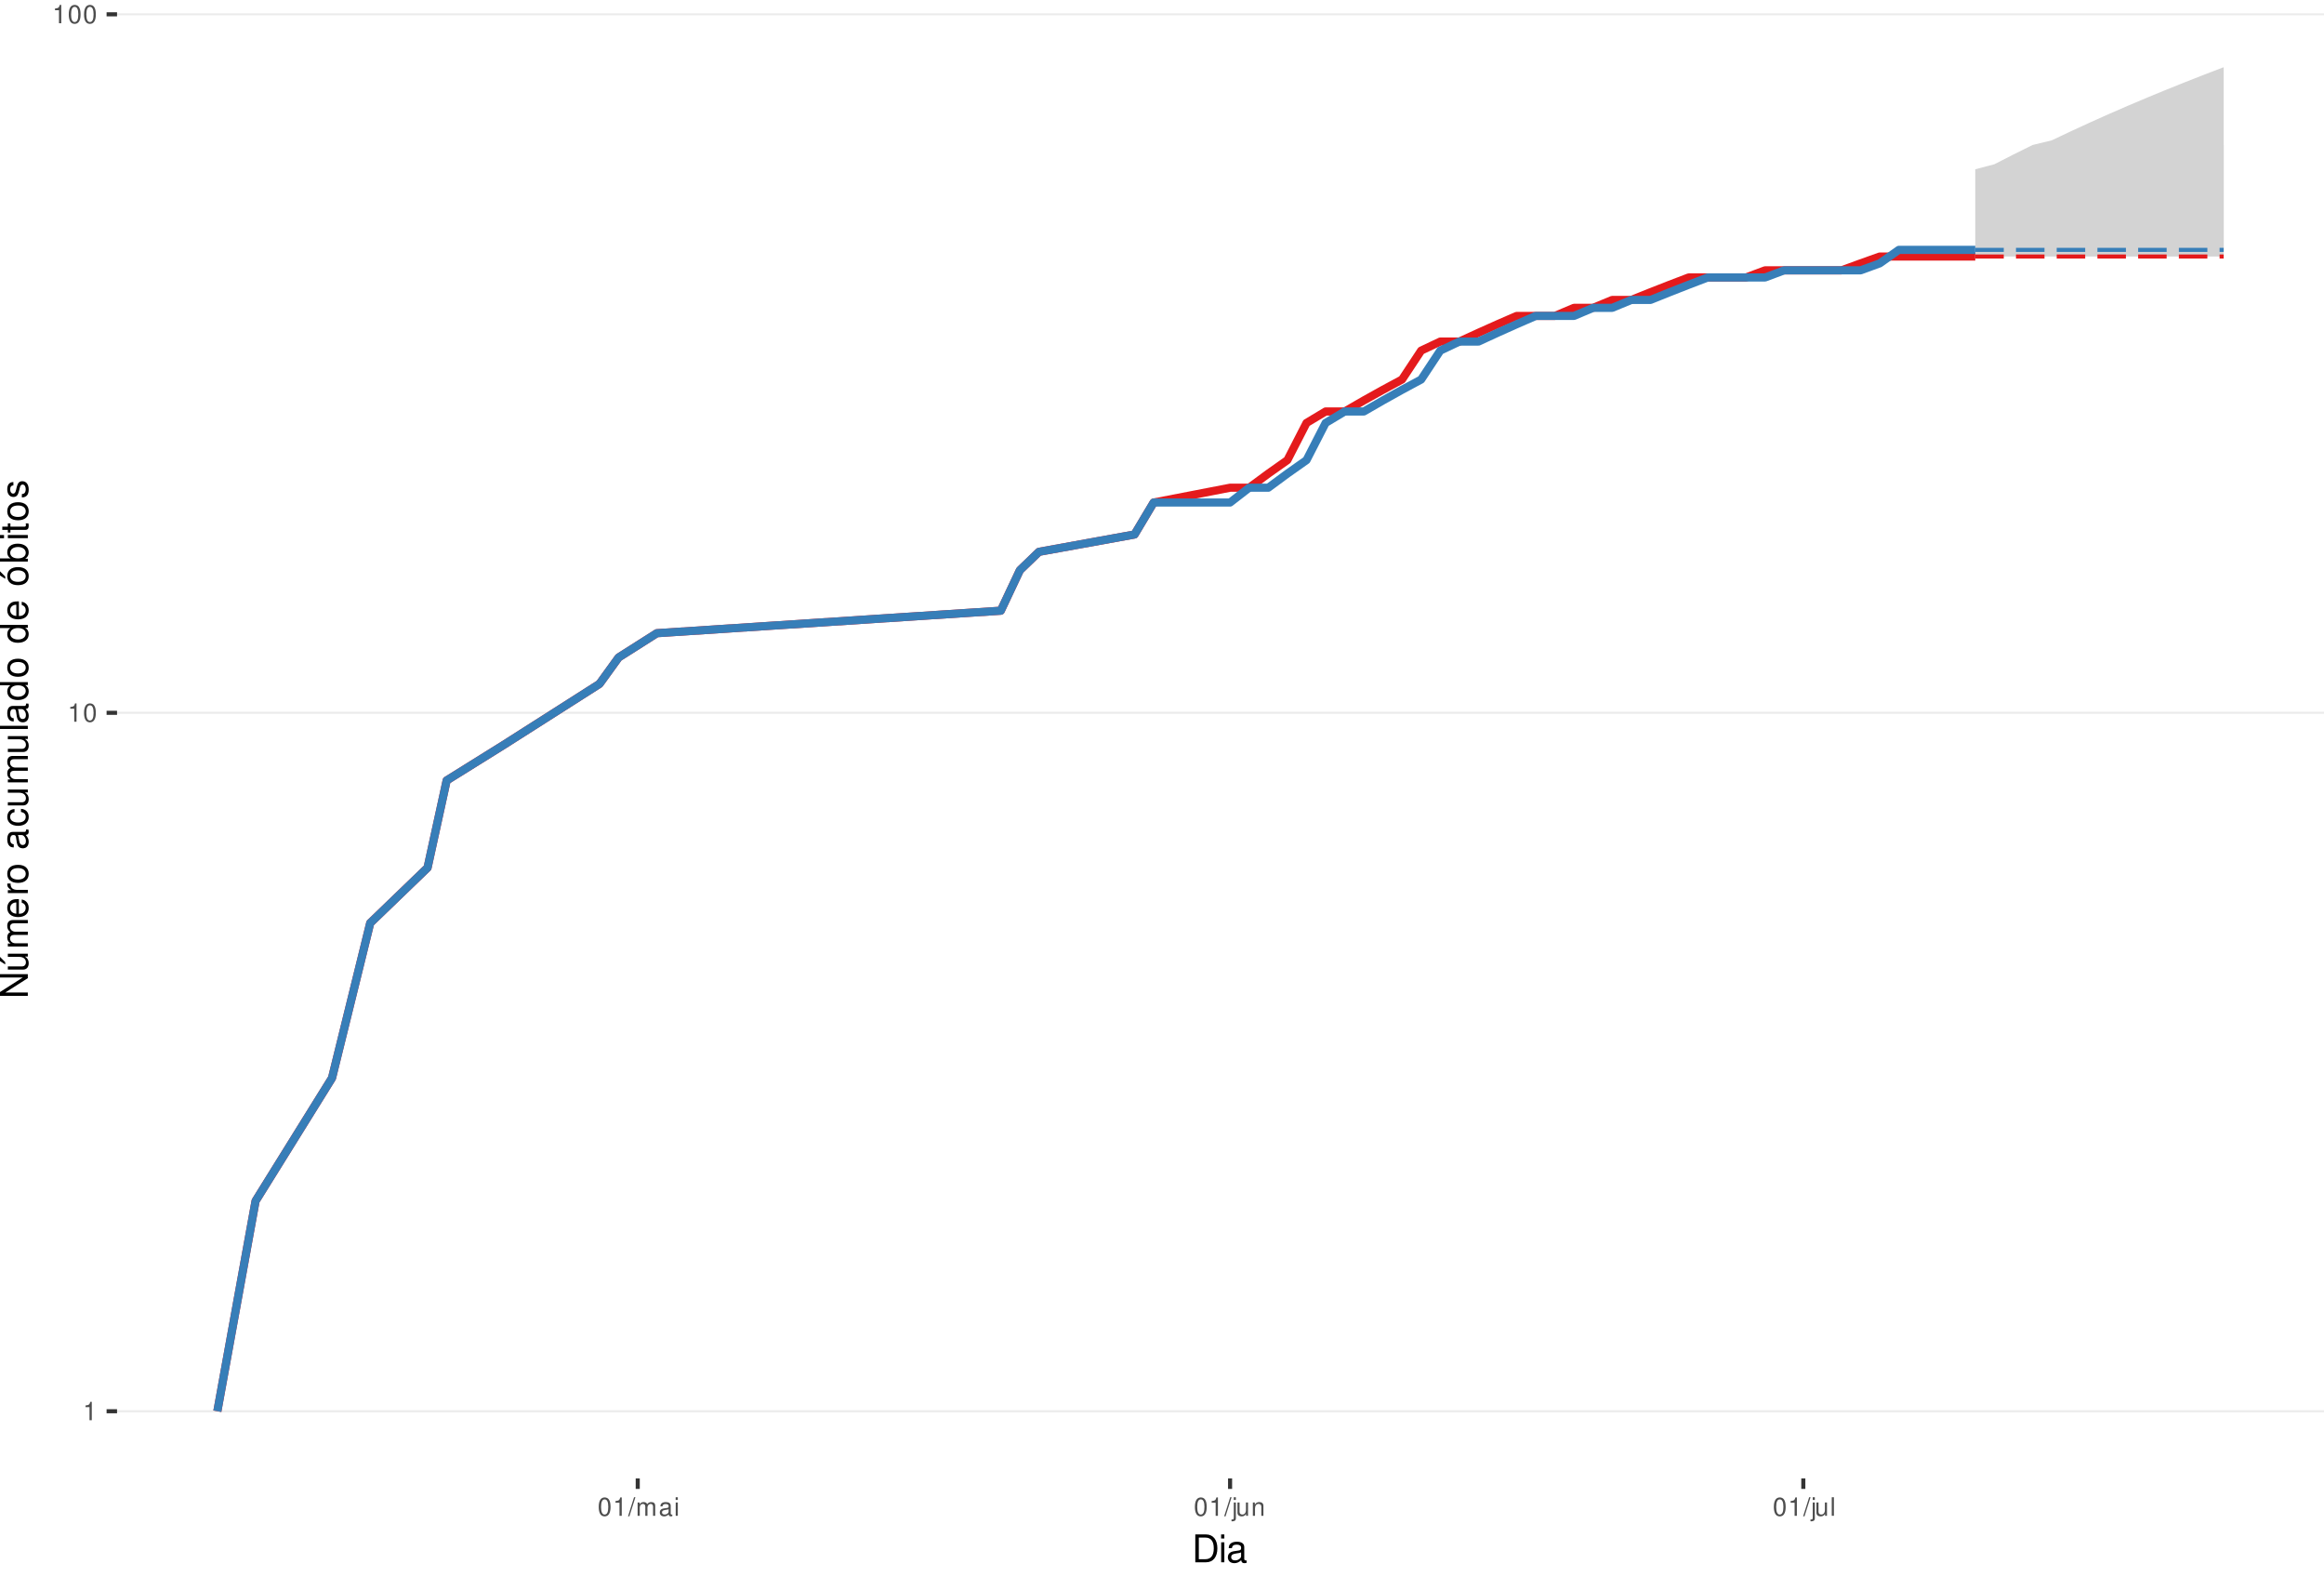
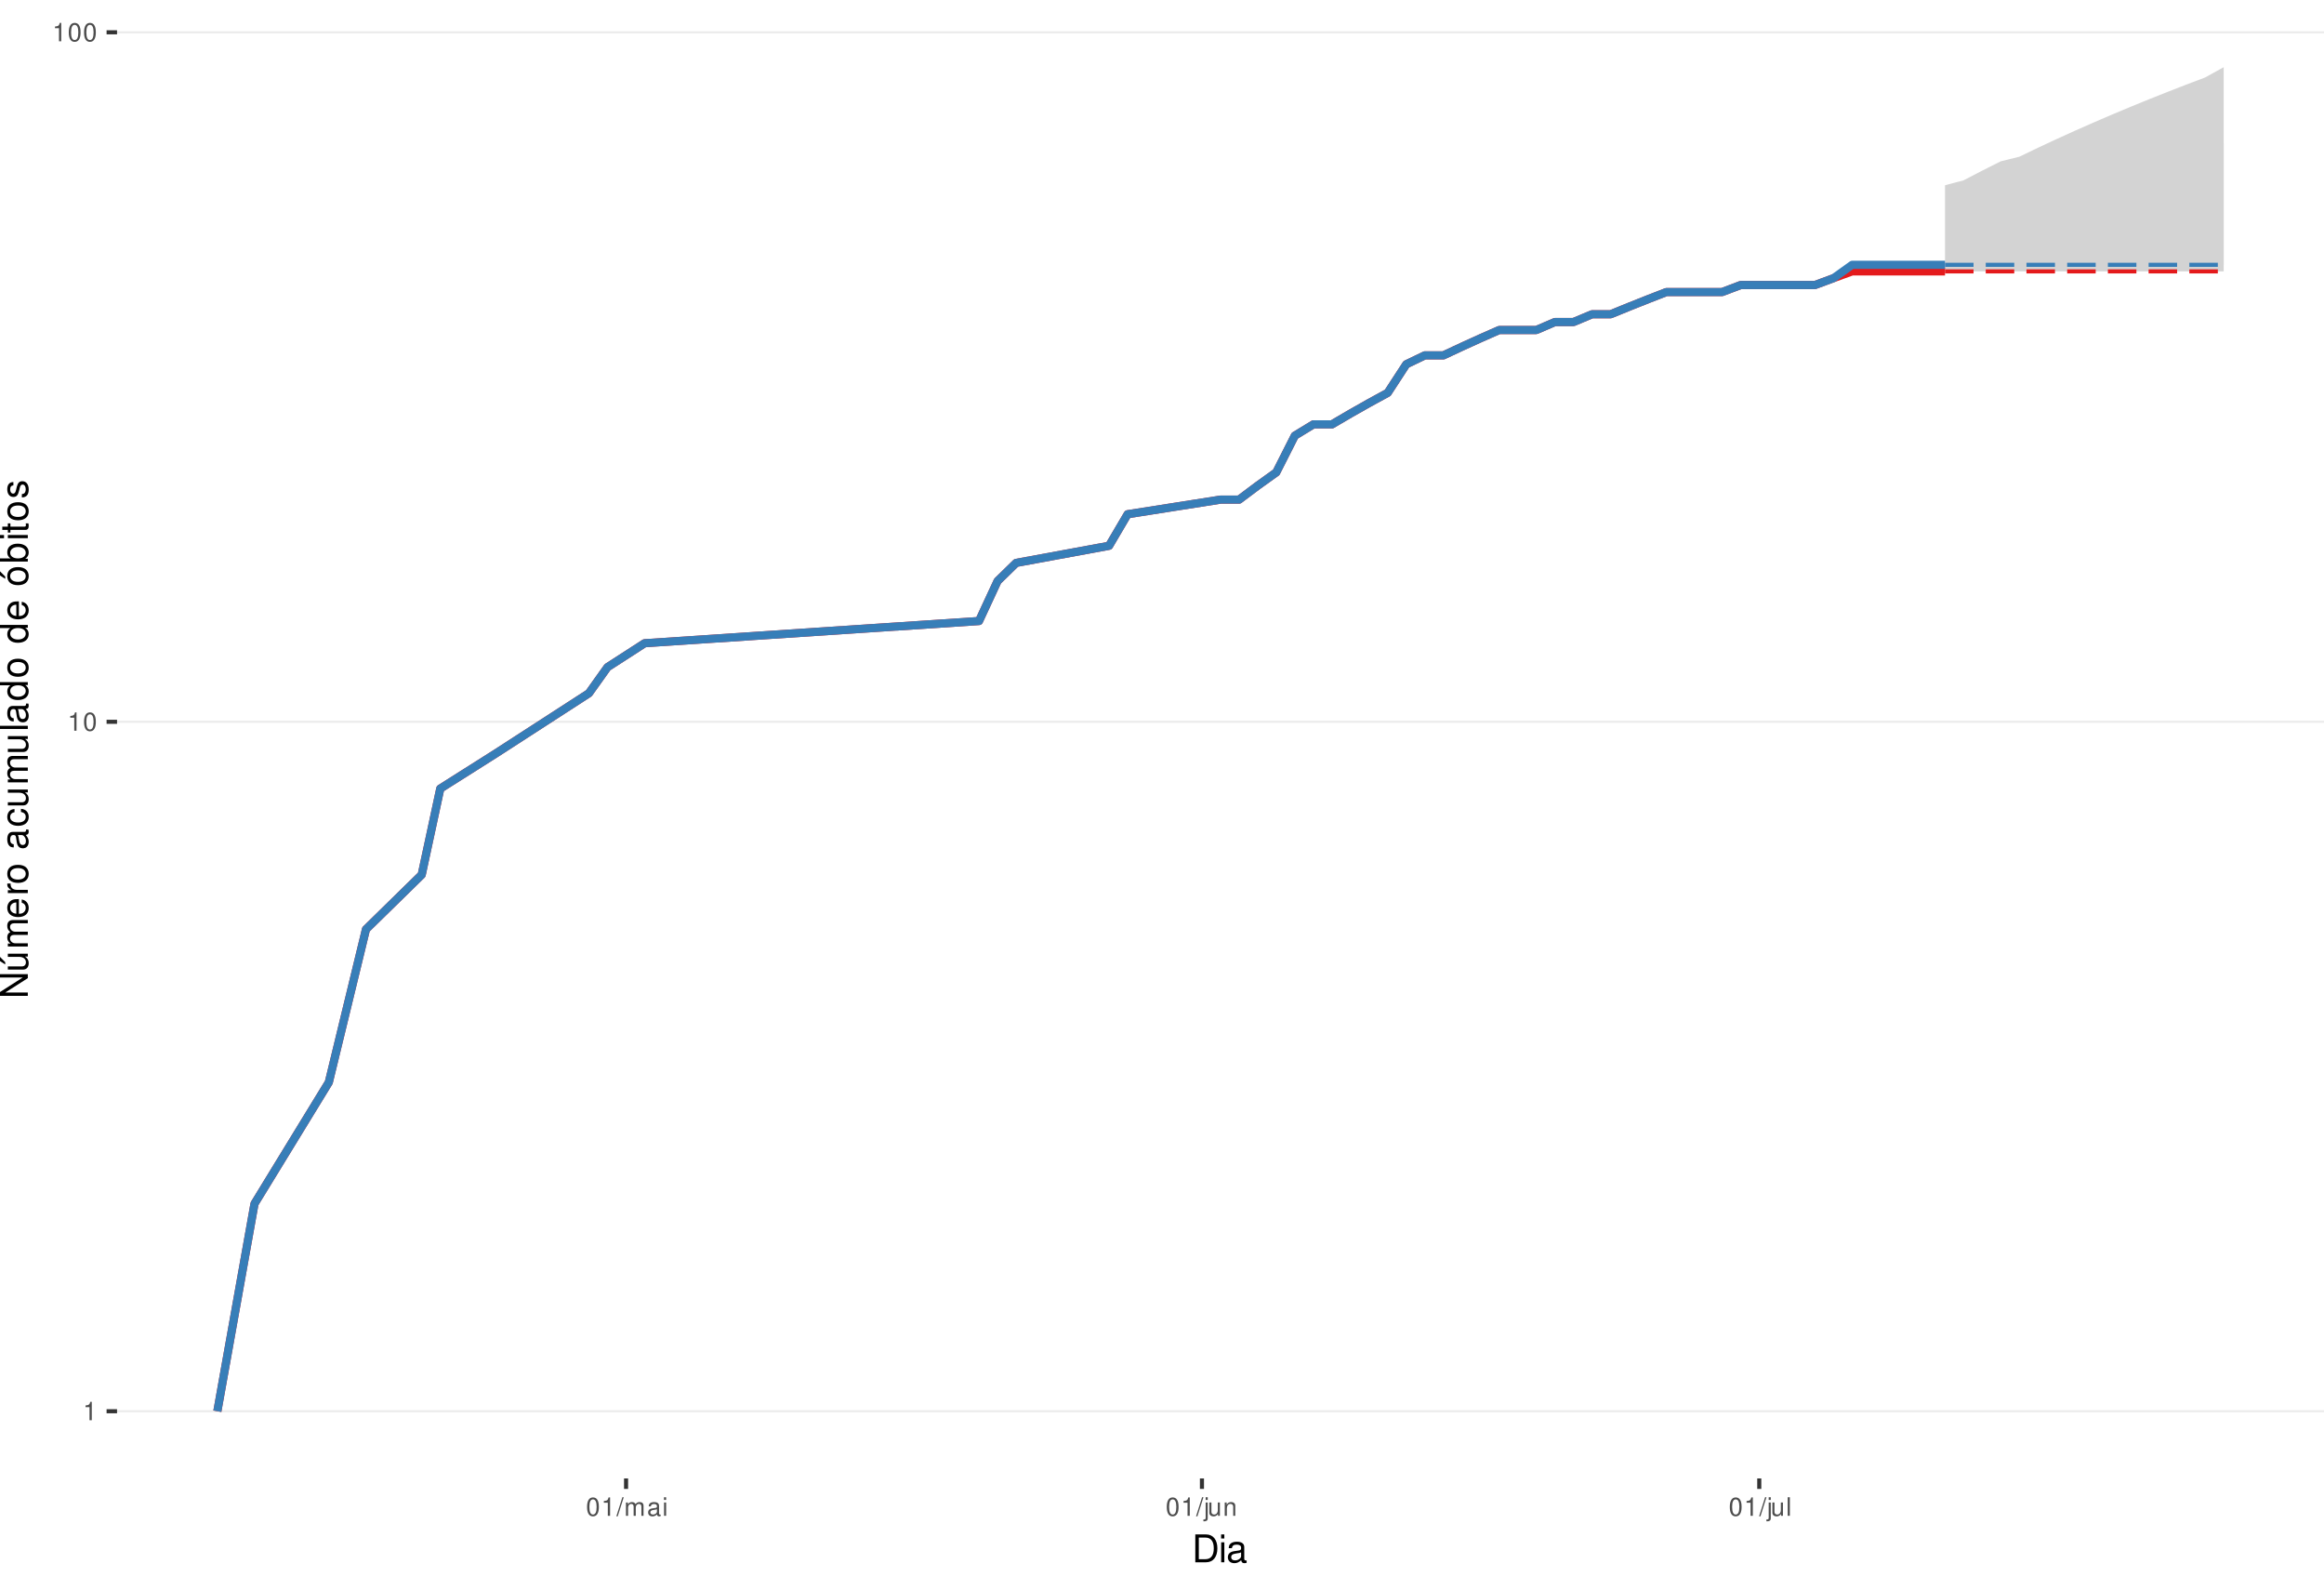
<svg xmlns="http://www.w3.org/2000/svg" xmlns:xlink="http://www.w3.org/1999/xlink" width="609pt" height="413pt" viewBox="0 0 609 413" version="1.1">
  <defs>
    <g>
      <symbol overflow="visible" id="glyph0-0">
        <path style="stroke:none;" d="" />
      </symbol>
      <symbol overflow="visible" id="glyph0-1">
        <path style="stroke:none;" d="M 1.719 -3.422 L 1.719 0 L 2.312 0 L 2.312 -4.812 L 1.922 -4.812 C 1.719 -4.078 1.578 -3.969 0.672 -3.859 L 0.672 -3.422 Z M 1.719 -3.422 " />
      </symbol>
      <symbol overflow="visible" id="glyph0-2">
        <path style="stroke:none;" d="M 1.828 -4.812 C 1.391 -4.812 0.984 -4.609 0.75 -4.281 C 0.438 -3.859 0.281 -3.219 0.281 -2.328 C 0.281 -0.703 0.812 0.156 1.828 0.156 C 2.828 0.156 3.375 -0.703 3.375 -2.297 C 3.375 -3.219 3.234 -3.844 2.922 -4.281 C 2.672 -4.625 2.281 -4.812 1.828 -4.812 Z M 1.828 -4.297 C 2.469 -4.297 2.781 -3.641 2.781 -2.344 C 2.781 -0.969 2.469 -0.328 1.812 -0.328 C 1.203 -0.328 0.891 -1 0.891 -2.328 C 0.891 -3.641 1.203 -4.297 1.828 -4.297 Z M 1.828 -4.297 " />
      </symbol>
      <symbol overflow="visible" id="glyph0-3">
        <path style="stroke:none;" d="M 1.531 -4.859 L -0.047 0.141 L 0.312 0.141 L 1.891 -4.859 Z M 1.531 -4.859 " />
      </symbol>
      <symbol overflow="visible" id="glyph0-4">
        <path style="stroke:none;" d="M 0.469 -3.484 L 0.469 0 L 1.031 0 L 1.031 -2.188 C 1.031 -2.703 1.391 -3.109 1.844 -3.109 C 2.25 -3.109 2.484 -2.844 2.484 -2.406 L 2.484 0 L 3.047 0 L 3.047 -2.188 C 3.047 -2.703 3.422 -3.109 3.875 -3.109 C 4.266 -3.109 4.516 -2.844 4.516 -2.406 L 4.516 0 L 5.078 0 L 5.078 -2.609 C 5.078 -3.234 4.719 -3.594 4.062 -3.594 C 3.594 -3.594 3.312 -3.453 2.984 -3.062 C 2.781 -3.422 2.5 -3.594 2.047 -3.594 C 1.578 -3.594 1.266 -3.422 0.984 -3 L 0.984 -3.484 Z M 0.469 -3.484 " />
      </symbol>
      <symbol overflow="visible" id="glyph0-5">
        <path style="stroke:none;" d="M 3.562 -0.328 C 3.5 -0.312 3.469 -0.312 3.438 -0.312 C 3.25 -0.312 3.141 -0.406 3.141 -0.578 L 3.141 -2.641 C 3.141 -3.25 2.688 -3.594 1.828 -3.594 C 1.312 -3.594 0.906 -3.438 0.672 -3.188 C 0.516 -3 0.453 -2.797 0.438 -2.453 L 0.984 -2.453 C 1.031 -2.875 1.297 -3.078 1.812 -3.078 C 2.312 -3.078 2.594 -2.891 2.594 -2.562 L 2.594 -2.406 C 2.578 -2.172 2.469 -2.078 2.016 -2.031 C 1.219 -1.922 1.109 -1.891 0.891 -1.812 C 0.484 -1.641 0.281 -1.328 0.281 -0.875 C 0.281 -0.25 0.719 0.156 1.422 0.156 C 1.859 0.156 2.219 0 2.609 -0.359 C 2.656 0 2.828 0.156 3.188 0.156 C 3.297 0.156 3.375 0.141 3.562 0.094 Z M 2.594 -1.094 C 2.594 -0.906 2.531 -0.797 2.375 -0.641 C 2.141 -0.438 1.875 -0.328 1.547 -0.328 C 1.109 -0.328 0.859 -0.547 0.859 -0.891 C 0.859 -1.266 1.094 -1.438 1.703 -1.531 C 2.297 -1.609 2.406 -1.641 2.594 -1.719 Z M 2.594 -1.094 " />
      </symbol>
      <symbol overflow="visible" id="glyph0-6">
        <path style="stroke:none;" d="M 1 -3.484 L 0.453 -3.484 L 0.453 0 L 1 0 Z M 1 -4.859 L 0.438 -4.859 L 0.438 -4.156 L 1 -4.156 Z M 1 -4.859 " />
      </symbol>
      <symbol overflow="visible" id="glyph0-7">
        <path style="stroke:none;" d="M 0.469 -3.484 L 0.469 0.5 C 0.469 0.859 0.359 0.969 0.016 0.969 C -0.031 0.969 -0.047 0.969 -0.125 0.953 L -0.125 1.438 C -0.047 1.438 -0.016 1.453 0.062 1.453 C 0.688 1.453 1.016 1.203 1.016 0.719 L 1.016 -3.484 Z M 1.016 -4.859 L 0.469 -4.859 L 0.469 -4.156 L 1.016 -4.156 Z M 1.016 -4.859 " />
      </symbol>
      <symbol overflow="visible" id="glyph0-8">
        <path style="stroke:none;" d="M 3.203 0 L 3.203 -3.484 L 2.656 -3.484 L 2.656 -1.516 C 2.656 -0.797 2.281 -0.328 1.703 -0.328 C 1.266 -0.328 0.984 -0.594 0.984 -1.016 L 0.984 -3.484 L 0.438 -3.484 L 0.438 -0.797 C 0.438 -0.219 0.859 0.156 1.547 0.156 C 2.062 0.156 2.391 -0.031 2.703 -0.484 L 2.703 0 Z M 3.203 0 " />
      </symbol>
      <symbol overflow="visible" id="glyph0-9">
        <path style="stroke:none;" d="M 0.469 -3.484 L 0.469 0 L 1.031 0 L 1.031 -1.922 C 1.031 -2.641 1.391 -3.109 1.969 -3.109 C 2.406 -3.109 2.688 -2.828 2.688 -2.422 L 2.688 0 L 3.234 0 L 3.234 -2.641 C 3.234 -3.219 2.812 -3.594 2.141 -3.594 C 1.625 -3.594 1.281 -3.391 0.984 -2.906 L 0.984 -3.484 Z M 0.469 -3.484 " />
      </symbol>
      <symbol overflow="visible" id="glyph0-10">
        <path style="stroke:none;" d="M 1.016 -4.859 L 0.453 -4.859 L 0.453 0 L 1.016 0 Z M 1.016 -4.859 " />
      </symbol>
      <symbol overflow="visible" id="glyph1-0">
        <path style="stroke:none;" d="" />
      </symbol>
      <symbol overflow="visible" id="glyph1-1">
        <path style="stroke:none;" d="M 0.891 0 L 3.703 0 C 5.547 0 6.672 -1.375 6.672 -3.656 C 6.672 -5.906 5.547 -7.297 3.703 -7.297 L 0.891 -7.297 Z M 1.812 -0.812 L 1.812 -6.469 L 3.547 -6.469 C 4.984 -6.469 5.734 -5.5 5.734 -3.641 C 5.734 -1.797 4.984 -0.812 3.547 -0.812 Z M 1.812 -0.812 " />
      </symbol>
      <symbol overflow="visible" id="glyph1-2">
        <path style="stroke:none;" d="M 1.5 -5.234 L 0.672 -5.234 L 0.672 0 L 1.5 0 Z M 1.5 -7.297 L 0.656 -7.297 L 0.656 -6.234 L 1.5 -6.234 Z M 1.5 -7.297 " />
      </symbol>
      <symbol overflow="visible" id="glyph1-3">
        <path style="stroke:none;" d="M 5.344 -0.484 C 5.266 -0.469 5.219 -0.469 5.172 -0.469 C 4.875 -0.469 4.719 -0.625 4.719 -0.875 L 4.719 -3.953 C 4.719 -4.891 4.047 -5.391 2.75 -5.391 C 1.984 -5.391 1.375 -5.172 1.016 -4.781 C 0.766 -4.516 0.672 -4.203 0.656 -3.688 L 1.484 -3.688 C 1.562 -4.328 1.938 -4.625 2.719 -4.625 C 3.484 -4.625 3.891 -4.344 3.891 -3.844 L 3.891 -3.625 C 3.875 -3.266 3.703 -3.125 3.016 -3.047 C 1.844 -2.891 1.656 -2.844 1.344 -2.719 C 0.734 -2.453 0.422 -2 0.422 -1.312 C 0.422 -0.375 1.078 0.234 2.141 0.234 C 2.797 0.234 3.328 0 3.922 -0.547 C 3.984 0 4.234 0.234 4.781 0.234 C 4.953 0.234 5.062 0.203 5.344 0.141 Z M 3.891 -1.656 C 3.891 -1.375 3.812 -1.203 3.562 -0.969 C 3.219 -0.656 2.812 -0.5 2.312 -0.5 C 1.672 -0.5 1.297 -0.812 1.297 -1.344 C 1.297 -1.891 1.656 -2.172 2.547 -2.297 C 3.438 -2.422 3.609 -2.453 3.891 -2.594 Z M 3.891 -1.656 " />
      </symbol>
      <symbol overflow="visible" id="glyph2-0">
        <path style="stroke:none;" d="" />
      </symbol>
      <symbol overflow="visible" id="glyph2-1">
        <path style="stroke:none;" d="M -7.297 -6.453 L -7.297 -5.578 L -1.328 -5.578 L -7.297 -1.766 L -7.297 -0.766 L 0 -0.766 L 0 -1.641 L -5.906 -1.641 L 0 -5.406 L 0 -6.453 Z M -7.297 -6.453 " />
      </symbol>
      <symbol overflow="visible" id="glyph2-2">
        <path style="stroke:none;" d="M 0 -4.812 L -5.234 -4.812 L -5.234 -3.984 L -2.266 -3.984 C -1.203 -3.984 -0.5 -3.438 -0.5 -2.562 C -0.5 -1.906 -0.906 -1.484 -1.531 -1.484 L -5.234 -1.484 L -5.234 -0.656 L -1.203 -0.656 C -0.328 -0.656 0.234 -1.297 0.234 -2.312 C 0.234 -3.094 -0.047 -3.578 -0.734 -4.062 L 0 -4.062 Z M -7.406 -2.953 L -5.922 -2 L -5.922 -2.594 L -7.406 -4.094 Z M -7.406 -2.953 " />
      </symbol>
      <symbol overflow="visible" id="glyph2-3">
        <path style="stroke:none;" d="M -5.234 -0.703 L 0 -0.703 L 0 -1.547 L -3.297 -1.547 C -4.047 -1.547 -4.656 -2.094 -4.656 -2.766 C -4.656 -3.391 -4.281 -3.734 -3.609 -3.734 L 0 -3.734 L 0 -4.578 L -3.297 -4.578 C -4.047 -4.578 -4.656 -5.125 -4.656 -5.812 C -4.656 -6.422 -4.266 -6.781 -3.609 -6.781 L 0 -6.781 L 0 -7.625 L -3.938 -7.625 C -4.875 -7.625 -5.391 -7.078 -5.391 -6.094 C -5.391 -5.406 -5.188 -4.984 -4.594 -4.484 C -5.156 -4.188 -5.391 -3.766 -5.391 -3.078 C -5.391 -2.375 -5.125 -1.906 -4.5 -1.469 L -5.234 -1.469 Z M -5.234 -0.703 " />
      </symbol>
      <symbol overflow="visible" id="glyph2-4">
        <path style="stroke:none;" d="M -2.344 -5.125 C -3.141 -5.125 -3.625 -5.062 -4.016 -4.922 C -4.875 -4.578 -5.391 -3.781 -5.391 -2.797 C -5.391 -1.344 -4.281 -0.406 -2.547 -0.406 C -0.812 -0.406 0.234 -1.297 0.234 -2.781 C 0.234 -3.984 -0.453 -4.812 -1.594 -5.016 L -1.594 -4.188 C -0.906 -3.953 -0.547 -3.484 -0.547 -2.812 C -0.547 -2.281 -0.781 -1.828 -1.219 -1.547 C -1.516 -1.344 -1.812 -1.281 -2.344 -1.266 Z M -3.016 -1.297 C -3.984 -1.359 -4.625 -1.953 -4.625 -2.797 C -4.625 -3.641 -3.953 -4.234 -3.016 -4.234 Z M -3.016 -1.297 " />
      </symbol>
      <symbol overflow="visible" id="glyph2-5">
        <path style="stroke:none;" d="M -5.234 -0.688 L 0 -0.688 L 0 -1.531 L -2.719 -1.531 C -3.984 -1.547 -4.547 -2.062 -4.516 -3.203 L -5.359 -3.203 C -5.375 -3.062 -5.391 -2.984 -5.391 -2.891 C -5.391 -2.344 -5.062 -1.938 -4.297 -1.453 L -5.234 -1.453 Z M -5.234 -0.688 " />
      </symbol>
      <symbol overflow="visible" id="glyph2-6">
        <path style="stroke:none;" d="M -5.391 -2.719 C -5.391 -1.234 -4.344 -0.359 -2.578 -0.359 C -0.812 -0.359 0.234 -1.234 0.234 -2.734 C 0.234 -4.203 -0.812 -5.094 -2.547 -5.094 C -4.359 -5.094 -5.391 -4.234 -5.391 -2.719 Z M -4.625 -2.734 C -4.625 -3.672 -3.844 -4.234 -2.547 -4.234 C -1.312 -4.234 -0.547 -3.656 -0.547 -2.734 C -0.547 -1.797 -1.312 -1.234 -2.578 -1.234 C -3.844 -1.234 -4.625 -1.797 -4.625 -2.734 Z M -4.625 -2.734 " />
      </symbol>
      <symbol overflow="visible" id="glyph2-7">
        <path style="stroke:none;" d="" />
      </symbol>
      <symbol overflow="visible" id="glyph2-8">
        <path style="stroke:none;" d="M -0.484 -5.344 C -0.469 -5.266 -0.469 -5.219 -0.469 -5.172 C -0.469 -4.875 -0.625 -4.719 -0.875 -4.719 L -3.953 -4.719 C -4.891 -4.719 -5.391 -4.047 -5.391 -2.75 C -5.391 -1.984 -5.172 -1.375 -4.781 -1.016 C -4.516 -0.766 -4.203 -0.672 -3.688 -0.656 L -3.688 -1.484 C -4.328 -1.562 -4.625 -1.938 -4.625 -2.719 C -4.625 -3.484 -4.344 -3.891 -3.844 -3.891 L -3.625 -3.891 C -3.266 -3.875 -3.125 -3.703 -3.047 -3.016 C -2.891 -1.844 -2.844 -1.656 -2.719 -1.344 C -2.453 -0.734 -2 -0.422 -1.312 -0.422 C -0.375 -0.422 0.234 -1.078 0.234 -2.141 C 0.234 -2.797 0 -3.328 -0.547 -3.922 C 0 -3.984 0.234 -4.234 0.234 -4.781 C 0.234 -4.953 0.203 -5.062 0.141 -5.344 Z M -1.656 -3.891 C -1.375 -3.891 -1.203 -3.812 -0.969 -3.562 C -0.656 -3.219 -0.5 -2.812 -0.5 -2.312 C -0.5 -1.672 -0.812 -1.297 -1.344 -1.297 C -1.891 -1.297 -2.172 -1.656 -2.297 -2.547 C -2.422 -3.438 -2.453 -3.609 -2.594 -3.891 Z M -1.656 -3.891 " />
      </symbol>
      <symbol overflow="visible" id="glyph2-9">
        <path style="stroke:none;" d="M -3.484 -4.703 C -3.984 -4.672 -4.312 -4.562 -4.609 -4.359 C -5.094 -4 -5.391 -3.375 -5.391 -2.641 C -5.391 -1.219 -4.266 -0.312 -2.531 -0.312 C -0.844 -0.312 0.234 -1.203 0.234 -2.625 C 0.234 -3.875 -0.516 -4.672 -1.797 -4.766 L -1.797 -3.938 C -0.953 -3.797 -0.547 -3.359 -0.547 -2.656 C -0.547 -1.734 -1.297 -1.188 -2.531 -1.188 C -3.844 -1.188 -4.625 -1.719 -4.625 -2.625 C -4.625 -3.328 -4.203 -3.766 -3.484 -3.875 Z M -3.484 -4.703 " />
      </symbol>
      <symbol overflow="visible" id="glyph2-10">
        <path style="stroke:none;" d="M 0 -4.812 L -5.234 -4.812 L -5.234 -3.984 L -2.266 -3.984 C -1.203 -3.984 -0.5 -3.438 -0.5 -2.562 C -0.5 -1.906 -0.906 -1.484 -1.531 -1.484 L -5.234 -1.484 L -5.234 -0.656 L -1.203 -0.656 C -0.328 -0.656 0.234 -1.297 0.234 -2.312 C 0.234 -3.094 -0.047 -3.578 -0.734 -4.062 L 0 -4.062 Z M 0 -4.812 " />
      </symbol>
      <symbol overflow="visible" id="glyph2-11">
        <path style="stroke:none;" d="M -7.297 -1.516 L -7.297 -0.688 L 0 -0.688 L 0 -1.516 Z M -7.297 -1.516 " />
      </symbol>
      <symbol overflow="visible" id="glyph2-12">
        <path style="stroke:none;" d="M -7.297 -4.953 L -7.297 -4.125 L -4.578 -4.125 C -5.109 -3.766 -5.391 -3.203 -5.391 -2.516 C -5.391 -1.156 -4.297 -0.266 -2.625 -0.266 C -0.859 -0.266 0.234 -1.125 0.234 -2.547 C 0.234 -3.266 -0.047 -3.766 -0.688 -4.203 L 0 -4.203 L 0 -4.953 Z M -4.609 -2.656 C -4.609 -3.547 -3.812 -4.125 -2.562 -4.125 C -1.344 -4.125 -0.547 -3.547 -0.547 -2.656 C -0.547 -1.734 -1.359 -1.125 -2.578 -1.125 C -3.797 -1.125 -4.609 -1.734 -4.609 -2.656 Z M -4.609 -2.656 " />
      </symbol>
      <symbol overflow="visible" id="glyph2-13">
        <path style="stroke:none;" d="M -5.391 -2.719 C -5.391 -1.234 -4.344 -0.359 -2.578 -0.359 C -0.812 -0.359 0.234 -1.234 0.234 -2.734 C 0.234 -4.203 -0.812 -5.094 -2.547 -5.094 C -4.359 -5.094 -5.391 -4.234 -5.391 -2.719 Z M -4.625 -2.734 C -4.625 -3.672 -3.844 -4.234 -2.547 -4.234 C -1.312 -4.234 -0.547 -3.656 -0.547 -2.734 C -0.547 -1.797 -1.312 -1.234 -2.578 -1.234 C -3.844 -1.234 -4.625 -1.797 -4.625 -2.734 Z M -7.406 -2.984 L -5.922 -2.016 L -5.922 -2.625 L -7.406 -4.109 Z M -7.406 -2.984 " />
      </symbol>
      <symbol overflow="visible" id="glyph2-14">
        <path style="stroke:none;" d="M -7.297 -0.547 L 0 -0.547 L 0 -1.297 L -0.672 -1.297 C -0.062 -1.688 0.234 -2.219 0.234 -2.953 C 0.234 -4.328 -0.906 -5.234 -2.641 -5.234 C -4.344 -5.234 -5.391 -4.375 -5.391 -2.984 C -5.391 -2.266 -5.125 -1.766 -4.531 -1.375 L -7.297 -1.375 Z M -4.609 -2.828 C -4.609 -3.766 -3.797 -4.359 -2.547 -4.359 C -1.359 -4.359 -0.547 -3.734 -0.547 -2.828 C -0.547 -1.938 -1.344 -1.375 -2.578 -1.375 C -3.812 -1.375 -4.609 -1.938 -4.609 -2.828 Z M -4.609 -2.828 " />
      </symbol>
      <symbol overflow="visible" id="glyph2-15">
        <path style="stroke:none;" d="M -5.234 -1.5 L -5.234 -0.672 L 0 -0.672 L 0 -1.5 Z M -7.297 -1.5 L -7.297 -0.656 L -6.234 -0.656 L -6.234 -1.5 Z M -7.297 -1.5 " />
      </symbol>
      <symbol overflow="visible" id="glyph2-16">
        <path style="stroke:none;" d="M -5.234 -2.547 L -5.234 -1.688 L -6.688 -1.688 L -6.688 -0.844 L -5.234 -0.844 L -5.234 -0.141 L -4.562 -0.141 L -4.562 -0.844 L -0.594 -0.844 C -0.062 -0.844 0.234 -1.203 0.234 -1.859 C 0.234 -2.078 0.203 -2.266 0.156 -2.547 L -0.547 -2.547 C -0.516 -2.422 -0.5 -2.312 -0.5 -2.141 C -0.5 -1.781 -0.594 -1.688 -0.969 -1.688 L -4.562 -1.688 L -4.562 -2.547 Z M -5.234 -2.547 " />
      </symbol>
      <symbol overflow="visible" id="glyph2-17">
        <path style="stroke:none;" d="M -3.781 -4.375 C -4.812 -4.375 -5.391 -3.688 -5.391 -2.484 C -5.391 -1.266 -4.766 -0.469 -3.797 -0.469 C -2.969 -0.469 -2.578 -0.891 -2.281 -2.125 L -2.094 -2.906 C -1.953 -3.484 -1.734 -3.719 -1.375 -3.719 C -0.875 -3.719 -0.547 -3.234 -0.547 -2.5 C -0.547 -2.047 -0.672 -1.672 -0.891 -1.453 C -1.047 -1.328 -1.188 -1.266 -1.562 -1.219 L -1.562 -0.344 C -0.344 -0.375 0.234 -1.062 0.234 -2.438 C 0.234 -3.75 -0.422 -4.594 -1.438 -4.594 C -2.203 -4.594 -2.641 -4.156 -2.891 -3.109 L -3.078 -2.312 C -3.234 -1.625 -3.453 -1.344 -3.828 -1.344 C -4.312 -1.344 -4.625 -1.766 -4.625 -2.453 C -4.625 -3.125 -4.328 -3.484 -3.781 -3.5 Z M -3.781 -4.375 " />
      </symbol>
    </g>
    <clipPath id="clip1">
      <path d="M 30.672 0 L 609 0 L 609 387.328 L 30.672 387.328 Z M 30.672 0 " />
    </clipPath>
    <clipPath id="clip2">
      <path d="M 30.672 369 L 609 369 L 609 370 L 30.672 370 Z M 30.672 369 " />
    </clipPath>
    <clipPath id="clip3">
-       <path d="M 30.672 186 L 609 186 L 609 188 L 30.672 188 Z M 30.672 186 " />
+       <path d="M 30.672 188 L 609 188 L 609 190 L 30.672 190 Z M 30.672 188 " />
    </clipPath>
    <clipPath id="clip4">
-       <path d="M 30.672 3 L 609 3 L 609 5 L 30.672 5 Z M 30.672 3 " />
+       <path d="M 30.672 8 L 609 8 L 609 9 L 30.672 9 Z M 30.672 8 " />
    </clipPath>
  </defs>
  <g id="surface46">
    <rect x="0" y="0" width="609" height="413" style="fill:rgb(100%,100%,100%);fill-opacity:1;stroke:none;" />
    <rect x="0" y="0" width="609" height="413" style="fill:rgb(100%,100%,100%);fill-opacity:1;stroke:none;" />
    <path style="fill:none;stroke-width:1.067;stroke-linecap:round;stroke-linejoin:round;stroke:rgb(100%,100%,100%);stroke-opacity:1;stroke-miterlimit:10;" d="M 0 413 L 609 413 L 609 0 L 0 0 Z M 0 413 " />
    <g clip-path="url(#clip1)" clip-rule="nonzero">
      <path style=" stroke:none;fill-rule:nonzero;fill:rgb(100%,100%,100%);fill-opacity:1;" d="M 30.672 387.328 L 609 387.328 L 609 0 L 30.672 0 Z M 30.672 387.328 " />
    </g>
    <g clip-path="url(#clip2)" clip-rule="nonzero">
      <path style="fill:none;stroke-width:0.533;stroke-linecap:butt;stroke-linejoin:round;stroke:rgb(92.157%,92.157%,92.157%);stroke-opacity:1;stroke-miterlimit:10;" d="M 30.672 369.723 L 609 369.723 " />
    </g>
    <g clip-path="url(#clip3)" clip-rule="nonzero">
-       <path style="fill:none;stroke-width:0.533;stroke-linecap:butt;stroke-linejoin:round;stroke:rgb(92.157%,92.157%,92.157%);stroke-opacity:1;stroke-miterlimit:10;" d="M 30.672 186.738 L 609 186.738 " />
+       <path style="fill:none;stroke-width:0.533;stroke-linecap:butt;stroke-linejoin:round;stroke:rgb(92.157%,92.157%,92.157%);stroke-opacity:1;stroke-miterlimit:10;" d="M 30.672 189.094 L 609 189.094 " />
    </g>
    <g clip-path="url(#clip4)" clip-rule="nonzero">
-       <path style="fill:none;stroke-width:0.533;stroke-linecap:butt;stroke-linejoin:round;stroke:rgb(92.157%,92.157%,92.157%);stroke-opacity:1;stroke-miterlimit:10;" d="M 30.672 3.75 L 609 3.75 " />
-     </g>
-     <path style=" stroke:none;fill-rule:nonzero;fill:rgb(82.745%,82.745%,82.745%);fill-opacity:1;" d="M 517.617 44.344 L 522.625 43.031 L 527.633 40.469 L 532.641 37.984 L 537.648 36.77 L 542.656 34.398 L 547.66 32.094 L 552.668 29.855 L 557.676 27.68 L 562.684 25.559 L 567.691 23.496 L 572.699 21.484 L 577.707 19.52 L 582.711 17.605 L 582.711 67.207 L 517.617 67.207 Z M 517.617 44.344 " />
-     <path style=" stroke:none;fill-rule:nonzero;fill:rgb(82.745%,82.745%,82.745%);fill-opacity:1;" d="M 517.617 65.461 L 522.625 62.078 L 527.633 60.441 L 532.641 57.262 L 537.648 54.203 L 542.656 52.719 L 547.66 49.828 L 552.668 47.039 L 557.676 45.68 L 562.684 43.031 L 567.691 41.738 L 572.699 40.469 L 577.707 39.215 L 582.711 37.984 L 582.711 65.461 Z M 517.617 65.461 " />
-     <path style="fill:none;stroke-width:2.134;stroke-linecap:butt;stroke-linejoin:round;stroke:rgb(89.412%,10.196%,10.98%);stroke-opacity:1;stroke-miterlimit:10;" d="M 56.957 369.723 L 66.973 314.637 L 87.004 282.418 L 97.016 241.82 L 112.039 227.332 L 117.047 204.469 L 132.066 195.109 L 157.102 179.164 L 162.109 172.246 L 172.125 165.887 L 262.254 159.996 L 267.262 149.387 L 272.266 144.566 L 297.305 140.023 L 302.309 131.652 L 322.34 127.773 L 327.348 127.773 L 332.355 124.078 L 337.359 120.547 L 342.367 110.801 L 347.375 107.801 L 352.383 107.801 L 357.391 104.914 L 362.398 102.125 L 367.402 99.43 L 372.41 91.855 L 377.418 89.484 L 382.426 89.484 L 387.434 87.18 L 392.441 84.941 L 397.445 82.762 L 407.461 82.762 L 412.469 80.645 L 417.477 80.645 L 422.484 78.578 L 427.488 78.578 L 432.496 76.566 L 437.504 74.605 L 442.512 72.691 L 457.531 72.691 L 462.539 70.82 L 482.57 70.82 L 487.574 68.992 L 492.582 67.207 L 517.617 67.207 " />
-     <path style="fill:none;stroke-width:1.067;stroke-linecap:butt;stroke-linejoin:round;stroke:rgb(89.412%,10.196%,10.98%);stroke-opacity:1;stroke-dasharray:7.469,3.201;stroke-miterlimit:10;" d="M 517.617 67.207 L 582.711 67.207 " />
-     <path style="fill:none;stroke-width:2.134;stroke-linecap:butt;stroke-linejoin:round;stroke:rgb(21.569%,49.412%,72.157%);stroke-opacity:1;stroke-miterlimit:10;" d="M 56.957 369.723 L 66.973 314.637 L 87.004 282.418 L 97.016 241.82 L 112.039 227.332 L 117.047 204.469 L 132.066 195.109 L 157.102 179.164 L 162.109 172.246 L 172.125 165.887 L 262.254 159.996 L 267.262 149.387 L 272.266 144.566 L 297.305 140.023 L 302.309 131.652 L 322.34 131.652 L 327.348 127.773 L 332.355 127.773 L 337.359 124.078 L 342.367 120.547 L 347.375 110.801 L 352.383 107.801 L 357.391 107.801 L 362.398 104.914 L 367.402 102.125 L 372.41 99.43 L 377.418 91.855 L 382.426 89.484 L 387.434 89.484 L 392.441 87.18 L 397.445 84.941 L 402.453 82.762 L 412.469 82.762 L 417.477 80.645 L 422.484 80.645 L 427.488 78.578 L 432.496 78.578 L 437.504 76.566 L 442.512 74.605 L 447.52 72.691 L 462.539 72.691 L 467.547 70.82 L 487.574 70.82 L 492.582 68.992 L 497.59 65.461 L 517.617 65.461 " />
-     <path style="fill:none;stroke-width:1.067;stroke-linecap:butt;stroke-linejoin:round;stroke:rgb(21.569%,49.412%,72.157%);stroke-opacity:1;stroke-dasharray:7.469,3.201;stroke-miterlimit:10;" d="M 517.617 65.461 L 582.711 65.461 " />
+       <path style="fill:none;stroke-width:0.533;stroke-linecap:butt;stroke-linejoin:round;stroke:rgb(92.157%,92.157%,92.157%);stroke-opacity:1;stroke-miterlimit:10;" d="M 30.672 8.465 L 609 8.465 " />
+     </g>
+     <path style=" stroke:none;fill-rule:nonzero;fill:rgb(82.745%,82.745%,82.745%);fill-opacity:1;" d="M 509.691 48.535 L 514.559 47.238 L 519.426 44.711 L 524.297 42.258 L 529.164 41.059 L 534.031 38.719 L 538.898 36.445 L 543.77 34.234 L 548.637 32.086 L 553.504 29.992 L 558.371 27.957 L 563.238 25.969 L 568.109 24.031 L 572.977 22.141 L 577.844 20.297 L 582.711 17.605 L 582.711 71.105 L 509.691 71.105 Z M 509.691 48.535 " />
+     <path style=" stroke:none;fill-rule:nonzero;fill:rgb(82.745%,82.745%,82.745%);fill-opacity:1;" d="M 509.691 69.379 L 514.559 66.043 L 519.426 62.84 L 524.297 61.285 L 529.164 58.27 L 534.031 55.363 L 538.898 52.559 L 543.77 51.195 L 548.637 48.535 L 553.504 45.965 L 558.371 43.473 L 563.238 42.258 L 568.109 39.879 L 572.977 38.719 L 577.844 37.574 L 582.711 37.574 L 582.711 69.379 Z M 509.691 69.379 " />
+     <path style="fill:none;stroke-width:2.134;stroke-linecap:butt;stroke-linejoin:round;stroke:rgb(89.412%,10.196%,10.98%);stroke-opacity:1;stroke-miterlimit:10;" d="M 56.957 369.723 L 66.695 315.348 L 86.168 283.539 L 95.902 243.469 L 110.508 229.164 L 115.375 206.598 L 129.98 197.359 L 154.32 181.617 L 159.188 174.793 L 168.926 168.512 L 256.551 162.699 L 261.418 152.223 L 266.285 147.469 L 290.629 142.984 L 295.496 134.719 L 319.836 130.891 L 324.703 130.891 L 329.57 127.242 L 334.441 123.754 L 339.309 114.137 L 344.176 111.176 L 349.043 111.176 L 353.914 108.324 L 358.781 105.57 L 363.648 102.91 L 368.516 95.434 L 373.383 93.094 L 378.254 93.094 L 383.121 90.82 L 387.988 88.609 L 392.855 86.461 L 402.594 86.461 L 407.461 84.367 L 412.328 84.367 L 417.199 82.328 L 422.066 82.328 L 426.934 80.344 L 431.801 78.406 L 436.668 76.516 L 451.273 76.516 L 456.141 74.672 L 475.613 74.672 L 480.484 72.867 L 485.352 71.105 L 509.691 71.105 " />
+     <path style="fill:none;stroke-width:1.067;stroke-linecap:butt;stroke-linejoin:round;stroke:rgb(89.412%,10.196%,10.98%);stroke-opacity:1;stroke-dasharray:7.469,3.201;stroke-miterlimit:10;" d="M 509.691 71.105 L 582.711 71.105 " />
+     <path style="fill:none;stroke-width:2.134;stroke-linecap:butt;stroke-linejoin:round;stroke:rgb(21.569%,49.412%,72.157%);stroke-opacity:1;stroke-miterlimit:10;" d="M 56.957 369.723 L 66.695 315.348 L 86.168 283.539 L 95.902 243.469 L 110.508 229.164 L 115.375 206.598 L 129.98 197.359 L 154.32 181.617 L 159.188 174.793 L 168.926 168.512 L 256.551 162.699 L 261.418 152.223 L 266.285 147.469 L 290.629 142.984 L 295.496 134.719 L 319.836 130.891 L 324.703 130.891 L 329.57 127.242 L 334.441 123.754 L 339.309 114.137 L 344.176 111.176 L 349.043 111.176 L 353.914 108.324 L 358.781 105.57 L 363.648 102.91 L 368.516 95.434 L 373.383 93.094 L 378.254 93.094 L 383.121 90.82 L 387.988 88.609 L 392.855 86.461 L 402.594 86.461 L 407.461 84.367 L 412.328 84.367 L 417.199 82.328 L 422.066 82.328 L 426.934 80.344 L 431.801 78.406 L 436.668 76.516 L 451.273 76.516 L 456.141 74.672 L 475.613 74.672 L 480.484 72.867 L 485.352 69.379 L 509.691 69.379 " />
+     <path style="fill:none;stroke-width:1.067;stroke-linecap:butt;stroke-linejoin:round;stroke:rgb(21.569%,49.412%,72.157%);stroke-opacity:1;stroke-dasharray:7.469,3.201;stroke-miterlimit:10;" d="M 509.691 69.379 L 582.711 69.379 " />
    <g style="fill:rgb(30.196%,30.196%,30.196%);fill-opacity:1;">
      <use xlink:href="#glyph0-1" x="21.738" y="372.07" />
    </g>
    <g style="fill:rgb(30.196%,30.196%,30.196%);fill-opacity:1;">
-       <use xlink:href="#glyph0-1" x="17.738" y="189.086" />
-       <use xlink:href="#glyph0-2" x="21.738" y="189.086" />
-     </g>
-     <g style="fill:rgb(30.196%,30.196%,30.196%);fill-opacity:1;">
-       <use xlink:href="#glyph0-1" x="13.738" y="6.098" />
-       <use xlink:href="#glyph0-2" x="17.738" y="6.098" />
-       <use xlink:href="#glyph0-2" x="21.738" y="6.098" />
+       <use xlink:href="#glyph0-1" x="17.738" y="191.441" />
+       <use xlink:href="#glyph0-2" x="21.738" y="191.441" />
+     </g>
+     <g style="fill:rgb(30.196%,30.196%,30.196%);fill-opacity:1;">
+       <use xlink:href="#glyph0-1" x="13.738" y="10.812" />
+       <use xlink:href="#glyph0-2" x="17.738" y="10.812" />
+       <use xlink:href="#glyph0-2" x="21.738" y="10.812" />
    </g>
    <path style="fill:none;stroke-width:1.067;stroke-linecap:butt;stroke-linejoin:round;stroke:rgb(20%,20%,20%);stroke-opacity:1;stroke-miterlimit:10;" d="M 27.93 369.723 L 30.672 369.723 " />
-     <path style="fill:none;stroke-width:1.067;stroke-linecap:butt;stroke-linejoin:round;stroke:rgb(20%,20%,20%);stroke-opacity:1;stroke-miterlimit:10;" d="M 27.93 186.738 L 30.672 186.738 " />
-     <path style="fill:none;stroke-width:1.067;stroke-linecap:butt;stroke-linejoin:round;stroke:rgb(20%,20%,20%);stroke-opacity:1;stroke-miterlimit:10;" d="M 27.93 3.75 L 30.672 3.75 " />
-     <path style="fill:none;stroke-width:1.067;stroke-linecap:butt;stroke-linejoin:round;stroke:rgb(20%,20%,20%);stroke-opacity:1;stroke-miterlimit:10;" d="M 167.117 390.07 L 167.117 387.328 " />
-     <path style="fill:none;stroke-width:1.067;stroke-linecap:butt;stroke-linejoin:round;stroke:rgb(20%,20%,20%);stroke-opacity:1;stroke-miterlimit:10;" d="M 322.34 390.07 L 322.34 387.328 " />
-     <path style="fill:none;stroke-width:1.067;stroke-linecap:butt;stroke-linejoin:round;stroke:rgb(20%,20%,20%);stroke-opacity:1;stroke-miterlimit:10;" d="M 472.555 390.07 L 472.555 387.328 " />
-     <g style="fill:rgb(30.196%,30.196%,30.196%);fill-opacity:1;">
-       <use xlink:href="#glyph0-2" x="156.617" y="397.109" />
-       <use xlink:href="#glyph0-1" x="160.617" y="397.109" />
-       <use xlink:href="#glyph0-3" x="164.617" y="397.109" />
-       <use xlink:href="#glyph0-4" x="166.617" y="397.109" />
-       <use xlink:href="#glyph0-5" x="172.617" y="397.109" />
-       <use xlink:href="#glyph0-6" x="176.617" y="397.109" />
-     </g>
-     <g style="fill:rgb(30.196%,30.196%,30.196%);fill-opacity:1;">
-       <use xlink:href="#glyph0-2" x="312.84" y="397.109" />
-       <use xlink:href="#glyph0-1" x="316.84" y="397.109" />
-       <use xlink:href="#glyph0-3" x="320.84" y="397.109" />
-       <use xlink:href="#glyph0-7" x="322.84" y="397.109" />
-       <use xlink:href="#glyph0-8" x="323.84" y="397.109" />
-       <use xlink:href="#glyph0-9" x="327.84" y="397.109" />
-     </g>
-     <g style="fill:rgb(30.196%,30.196%,30.196%);fill-opacity:1;">
-       <use xlink:href="#glyph0-2" x="464.555" y="397.109" />
-       <use xlink:href="#glyph0-1" x="468.555" y="397.109" />
-       <use xlink:href="#glyph0-3" x="472.555" y="397.109" />
-       <use xlink:href="#glyph0-7" x="474.555" y="397.109" />
-       <use xlink:href="#glyph0-8" x="475.555" y="397.109" />
-       <use xlink:href="#glyph0-10" x="479.555" y="397.109" />
+     <path style="fill:none;stroke-width:1.067;stroke-linecap:butt;stroke-linejoin:round;stroke:rgb(20%,20%,20%);stroke-opacity:1;stroke-miterlimit:10;" d="M 27.93 189.094 L 30.672 189.094 " />
+     <path style="fill:none;stroke-width:1.067;stroke-linecap:butt;stroke-linejoin:round;stroke:rgb(20%,20%,20%);stroke-opacity:1;stroke-miterlimit:10;" d="M 27.93 8.465 L 30.672 8.465 " />
+     <path style="fill:none;stroke-width:1.067;stroke-linecap:butt;stroke-linejoin:round;stroke:rgb(20%,20%,20%);stroke-opacity:1;stroke-miterlimit:10;" d="M 164.059 390.07 L 164.059 387.328 " />
+     <path style="fill:none;stroke-width:1.067;stroke-linecap:butt;stroke-linejoin:round;stroke:rgb(20%,20%,20%);stroke-opacity:1;stroke-miterlimit:10;" d="M 314.969 390.07 L 314.969 387.328 " />
+     <path style="fill:none;stroke-width:1.067;stroke-linecap:butt;stroke-linejoin:round;stroke:rgb(20%,20%,20%);stroke-opacity:1;stroke-miterlimit:10;" d="M 461.012 390.07 L 461.012 387.328 " />
+     <g style="fill:rgb(30.196%,30.196%,30.196%);fill-opacity:1;">
+       <use xlink:href="#glyph0-2" x="153.559" y="397.109" />
+       <use xlink:href="#glyph0-1" x="157.559" y="397.109" />
+       <use xlink:href="#glyph0-3" x="161.559" y="397.109" />
+       <use xlink:href="#glyph0-4" x="163.559" y="397.109" />
+       <use xlink:href="#glyph0-5" x="169.559" y="397.109" />
+       <use xlink:href="#glyph0-6" x="173.559" y="397.109" />
+     </g>
+     <g style="fill:rgb(30.196%,30.196%,30.196%);fill-opacity:1;">
+       <use xlink:href="#glyph0-2" x="305.469" y="397.109" />
+       <use xlink:href="#glyph0-1" x="309.469" y="397.109" />
+       <use xlink:href="#glyph0-3" x="313.469" y="397.109" />
+       <use xlink:href="#glyph0-7" x="315.469" y="397.109" />
+       <use xlink:href="#glyph0-8" x="316.469" y="397.109" />
+       <use xlink:href="#glyph0-9" x="320.469" y="397.109" />
+     </g>
+     <g style="fill:rgb(30.196%,30.196%,30.196%);fill-opacity:1;">
+       <use xlink:href="#glyph0-2" x="453.012" y="397.109" />
+       <use xlink:href="#glyph0-1" x="457.012" y="397.109" />
+       <use xlink:href="#glyph0-3" x="461.012" y="397.109" />
+       <use xlink:href="#glyph0-7" x="463.012" y="397.109" />
+       <use xlink:href="#glyph0-8" x="464.012" y="397.109" />
+       <use xlink:href="#glyph0-10" x="468.012" y="397.109" />
    </g>
    <g style="fill:rgb(0%,0%,0%);fill-opacity:1;">
      <use xlink:href="#glyph1-1" x="312.336" y="409.29" />
      <use xlink:href="#glyph1-2" x="319.336" y="409.29" />
      <use xlink:href="#glyph1-3" x="321.336" y="409.29" />
    </g>
    <g style="fill:rgb(0%,0%,0%);fill-opacity:1;">
      <use xlink:href="#glyph2-1" x="7.29" y="261.664" />
      <use xlink:href="#glyph2-2" x="7.29" y="254.664" />
      <use xlink:href="#glyph2-3" x="7.29" y="248.664" />
      <use xlink:href="#glyph2-4" x="7.29" y="240.664" />
      <use xlink:href="#glyph2-5" x="7.29" y="234.664" />
      <use xlink:href="#glyph2-6" x="7.29" y="231.664" />
      <use xlink:href="#glyph2-7" x="7.29" y="225.664" />
      <use xlink:href="#glyph2-8" x="7.29" y="222.664" />
      <use xlink:href="#glyph2-9" x="7.29" y="216.664" />
      <use xlink:href="#glyph2-10" x="7.29" y="211.664" />
      <use xlink:href="#glyph2-3" x="7.29" y="205.664" />
      <use xlink:href="#glyph2-10" x="7.29" y="197.664" />
      <use xlink:href="#glyph2-11" x="7.29" y="191.664" />
      <use xlink:href="#glyph2-8" x="7.29" y="189.664" />
      <use xlink:href="#glyph2-12" x="7.29" y="183.664" />
      <use xlink:href="#glyph2-6" x="7.29" y="177.664" />
      <use xlink:href="#glyph2-7" x="7.29" y="171.664" />
      <use xlink:href="#glyph2-12" x="7.29" y="168.664" />
      <use xlink:href="#glyph2-4" x="7.29" y="162.664" />
      <use xlink:href="#glyph2-7" x="7.29" y="156.664" />
      <use xlink:href="#glyph2-13" x="7.29" y="153.664" />
      <use xlink:href="#glyph2-14" x="7.29" y="147.664" />
      <use xlink:href="#glyph2-15" x="7.29" y="141.664" />
      <use xlink:href="#glyph2-16" x="7.29" y="139.664" />
      <use xlink:href="#glyph2-6" x="7.29" y="136.664" />
      <use xlink:href="#glyph2-17" x="7.29" y="130.664" />
    </g>
  </g>
</svg>
